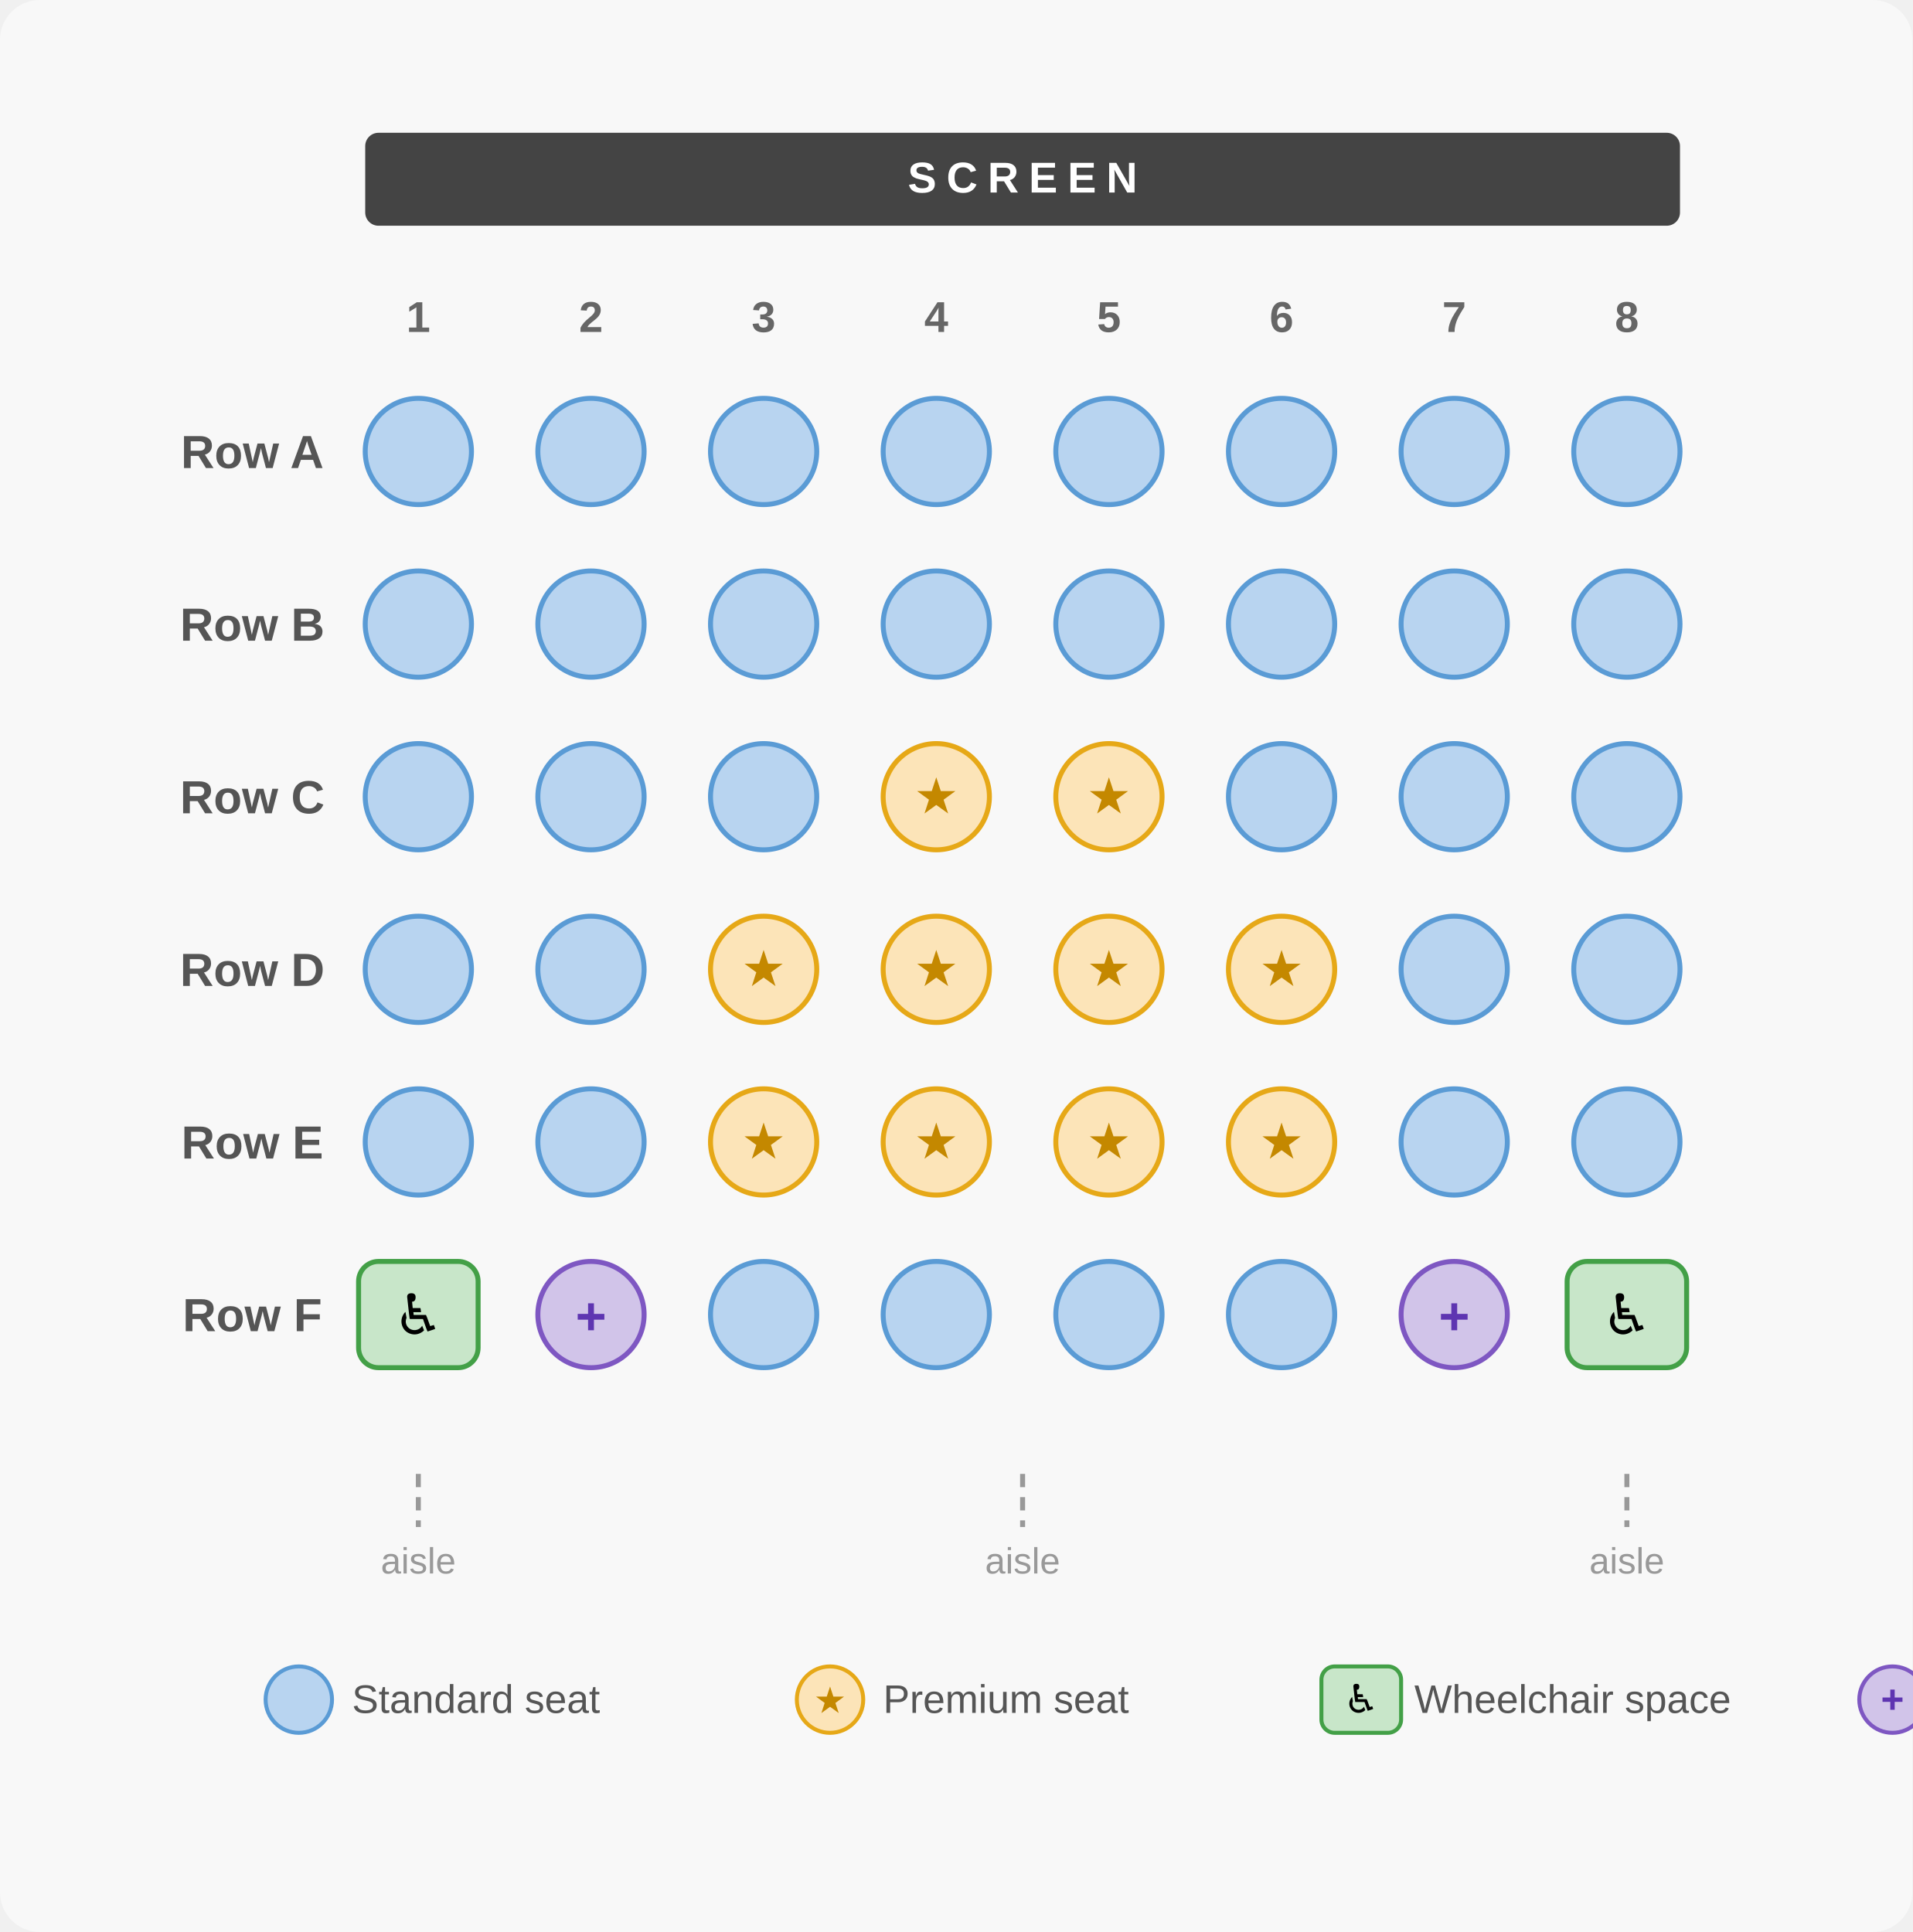
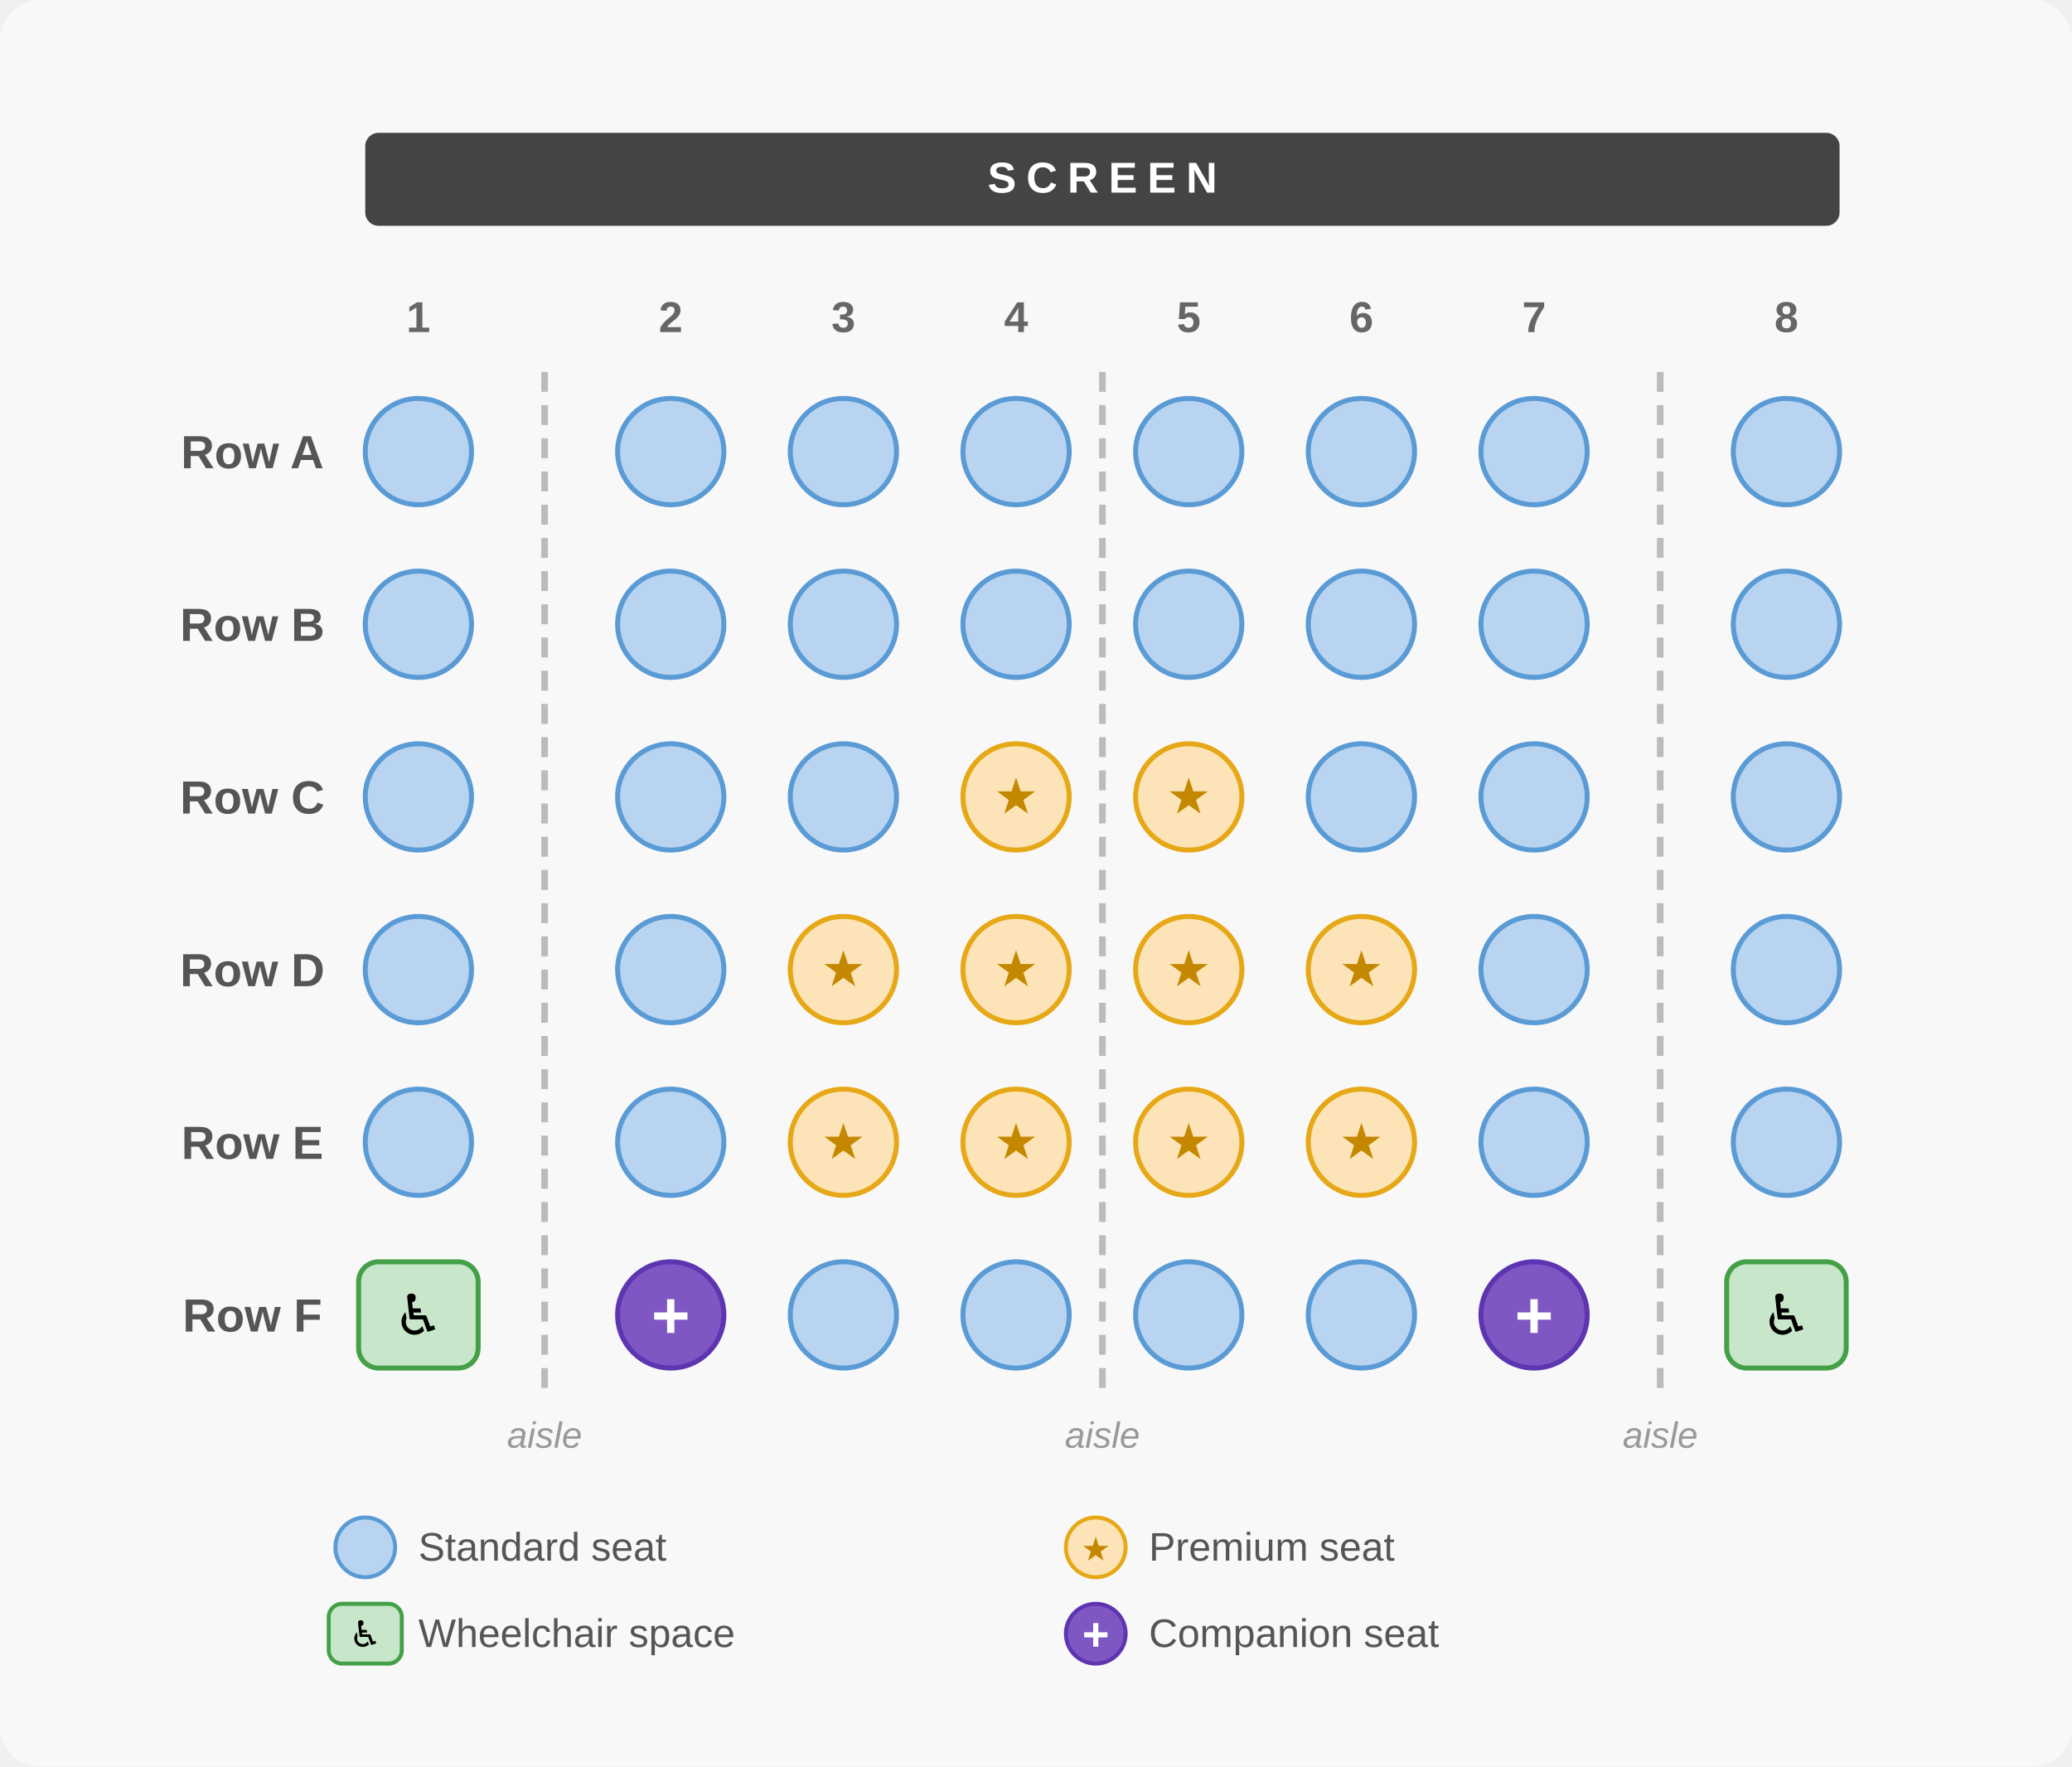
- <svg xmlns="http://www.w3.org/2000/svg" viewBox="0 0 576 582" width="576" height="582" font-family="'Segoe UI', Arial, sans-serif">
+ <svg xmlns="http://www.w3.org/2000/svg" viewBox="0 0 624 532" width="624" height="532" font-family="'Segoe UI', Arial, sans-serif">
  <rect width="100%" height="100%" fill="#f8f8f8" rx="12" />
-   <rect x="110" y="40" width="396" height="28" rx="4" fill="#444" />
-   <text x="308" y="58" text-anchor="middle" fill="#fff" font-size="13" font-weight="600" letter-spacing="3">SCREEN</text>
+   <rect x="110" y="40" width="444" height="28" rx="4" fill="#444" />
+   <text x="332" y="58" text-anchor="middle" fill="#fff" font-size="13" font-weight="600" letter-spacing="3">SCREEN</text>
  <text x="126" y="100" text-anchor="middle" font-size="13" fill="#666" font-weight="600">1</text>
-   <text x="178" y="100" text-anchor="middle" font-size="13" fill="#666" font-weight="600">2</text>
-   <text x="230" y="100" text-anchor="middle" font-size="13" fill="#666" font-weight="600">3</text>
-   <text x="282" y="100" text-anchor="middle" font-size="13" fill="#666" font-weight="600">4</text>
-   <text x="334" y="100" text-anchor="middle" font-size="13" fill="#666" font-weight="600">5</text>
-   <text x="386" y="100" text-anchor="middle" font-size="13" fill="#666" font-weight="600">6</text>
-   <text x="438" y="100" text-anchor="middle" font-size="13" fill="#666" font-weight="600">7</text>
-   <text x="490" y="100" text-anchor="middle" font-size="13" fill="#666" font-weight="600">8</text>
+   <text x="202" y="100" text-anchor="middle" font-size="13" fill="#666" font-weight="600">2</text>
+   <text x="254" y="100" text-anchor="middle" font-size="13" fill="#666" font-weight="600">3</text>
+   <text x="306" y="100" text-anchor="middle" font-size="13" fill="#666" font-weight="600">4</text>
+   <text x="358" y="100" text-anchor="middle" font-size="13" fill="#666" font-weight="600">5</text>
+   <text x="410" y="100" text-anchor="middle" font-size="13" fill="#666" font-weight="600">6</text>
+   <text x="462" y="100" text-anchor="middle" font-size="13" fill="#666" font-weight="600">7</text>
+   <text x="538" y="100" text-anchor="middle" font-size="13" fill="#666" font-weight="600">8</text>
  <text x="76" y="141" text-anchor="middle" font-size="14" fill="#555" font-weight="600">Row A</text>
  <circle cx="126" cy="136" r="16" fill="#b8d4f0" stroke="#5a9bd5" stroke-width="1.5" />
-   <circle cx="178" cy="136" r="16" fill="#b8d4f0" stroke="#5a9bd5" stroke-width="1.5" />
-   <circle cx="230" cy="136" r="16" fill="#b8d4f0" stroke="#5a9bd5" stroke-width="1.5" />
-   <circle cx="282" cy="136" r="16" fill="#b8d4f0" stroke="#5a9bd5" stroke-width="1.5" />
-   <circle cx="334" cy="136" r="16" fill="#b8d4f0" stroke="#5a9bd5" stroke-width="1.5" />
-   <circle cx="386" cy="136" r="16" fill="#b8d4f0" stroke="#5a9bd5" stroke-width="1.5" />
-   <circle cx="438" cy="136" r="16" fill="#b8d4f0" stroke="#5a9bd5" stroke-width="1.5" />
-   <circle cx="490" cy="136" r="16" fill="#b8d4f0" stroke="#5a9bd5" stroke-width="1.5" />
+   <circle cx="202" cy="136" r="16" fill="#b8d4f0" stroke="#5a9bd5" stroke-width="1.5" />
+   <circle cx="254" cy="136" r="16" fill="#b8d4f0" stroke="#5a9bd5" stroke-width="1.5" />
+   <circle cx="306" cy="136" r="16" fill="#b8d4f0" stroke="#5a9bd5" stroke-width="1.5" />
+   <circle cx="358" cy="136" r="16" fill="#b8d4f0" stroke="#5a9bd5" stroke-width="1.5" />
+   <circle cx="410" cy="136" r="16" fill="#b8d4f0" stroke="#5a9bd5" stroke-width="1.5" />
+   <circle cx="462" cy="136" r="16" fill="#b8d4f0" stroke="#5a9bd5" stroke-width="1.5" />
+   <circle cx="538" cy="136" r="16" fill="#b8d4f0" stroke="#5a9bd5" stroke-width="1.5" />
  <text x="76" y="193" text-anchor="middle" font-size="14" fill="#555" font-weight="600">Row B</text>
  <circle cx="126" cy="188" r="16" fill="#b8d4f0" stroke="#5a9bd5" stroke-width="1.5" />
-   <circle cx="178" cy="188" r="16" fill="#b8d4f0" stroke="#5a9bd5" stroke-width="1.5" />
-   <circle cx="230" cy="188" r="16" fill="#b8d4f0" stroke="#5a9bd5" stroke-width="1.5" />
-   <circle cx="282" cy="188" r="16" fill="#b8d4f0" stroke="#5a9bd5" stroke-width="1.5" />
-   <circle cx="334" cy="188" r="16" fill="#b8d4f0" stroke="#5a9bd5" stroke-width="1.5" />
-   <circle cx="386" cy="188" r="16" fill="#b8d4f0" stroke="#5a9bd5" stroke-width="1.5" />
-   <circle cx="438" cy="188" r="16" fill="#b8d4f0" stroke="#5a9bd5" stroke-width="1.5" />
-   <circle cx="490" cy="188" r="16" fill="#b8d4f0" stroke="#5a9bd5" stroke-width="1.5" />
+   <circle cx="202" cy="188" r="16" fill="#b8d4f0" stroke="#5a9bd5" stroke-width="1.5" />
+   <circle cx="254" cy="188" r="16" fill="#b8d4f0" stroke="#5a9bd5" stroke-width="1.5" />
+   <circle cx="306" cy="188" r="16" fill="#b8d4f0" stroke="#5a9bd5" stroke-width="1.5" />
+   <circle cx="358" cy="188" r="16" fill="#b8d4f0" stroke="#5a9bd5" stroke-width="1.5" />
+   <circle cx="410" cy="188" r="16" fill="#b8d4f0" stroke="#5a9bd5" stroke-width="1.5" />
+   <circle cx="462" cy="188" r="16" fill="#b8d4f0" stroke="#5a9bd5" stroke-width="1.5" />
+   <circle cx="538" cy="188" r="16" fill="#b8d4f0" stroke="#5a9bd5" stroke-width="1.5" />
  <text x="76" y="245" text-anchor="middle" font-size="14" fill="#555" font-weight="600">Row C</text>
  <circle cx="126" cy="240" r="16" fill="#b8d4f0" stroke="#5a9bd5" stroke-width="1.5" />
-   <circle cx="178" cy="240" r="16" fill="#b8d4f0" stroke="#5a9bd5" stroke-width="1.5" />
-   <circle cx="230" cy="240" r="16" fill="#b8d4f0" stroke="#5a9bd5" stroke-width="1.5" />
-   <circle cx="282" cy="240" r="16" fill="#fce4b8" stroke="#e6a817" stroke-width="1.5" />
-   <text x="282" y="245" text-anchor="middle" font-size="15" fill="#c48800">★</text>
-   <circle cx="334" cy="240" r="16" fill="#fce4b8" stroke="#e6a817" stroke-width="1.5" />
-   <text x="334" y="245" text-anchor="middle" font-size="15" fill="#c48800">★</text>
-   <circle cx="386" cy="240" r="16" fill="#b8d4f0" stroke="#5a9bd5" stroke-width="1.5" />
-   <circle cx="438" cy="240" r="16" fill="#b8d4f0" stroke="#5a9bd5" stroke-width="1.5" />
-   <circle cx="490" cy="240" r="16" fill="#b8d4f0" stroke="#5a9bd5" stroke-width="1.5" />
+   <circle cx="202" cy="240" r="16" fill="#b8d4f0" stroke="#5a9bd5" stroke-width="1.5" />
+   <circle cx="254" cy="240" r="16" fill="#b8d4f0" stroke="#5a9bd5" stroke-width="1.5" />
+   <circle cx="306" cy="240" r="16" fill="#fce4b8" stroke="#e6a817" stroke-width="1.5" />
+   <text x="306" y="245" text-anchor="middle" font-size="15" fill="#c48800">★</text>
+   <circle cx="358" cy="240" r="16" fill="#fce4b8" stroke="#e6a817" stroke-width="1.5" />
+   <text x="358" y="245" text-anchor="middle" font-size="15" fill="#c48800">★</text>
+   <circle cx="410" cy="240" r="16" fill="#b8d4f0" stroke="#5a9bd5" stroke-width="1.5" />
+   <circle cx="462" cy="240" r="16" fill="#b8d4f0" stroke="#5a9bd5" stroke-width="1.5" />
+   <circle cx="538" cy="240" r="16" fill="#b8d4f0" stroke="#5a9bd5" stroke-width="1.5" />
  <text x="76" y="297" text-anchor="middle" font-size="14" fill="#555" font-weight="600">Row D</text>
  <circle cx="126" cy="292" r="16" fill="#b8d4f0" stroke="#5a9bd5" stroke-width="1.5" />
-   <circle cx="178" cy="292" r="16" fill="#b8d4f0" stroke="#5a9bd5" stroke-width="1.5" />
-   <circle cx="230" cy="292" r="16" fill="#fce4b8" stroke="#e6a817" stroke-width="1.5" />
-   <text x="230" y="297" text-anchor="middle" font-size="15" fill="#c48800">★</text>
-   <circle cx="282" cy="292" r="16" fill="#fce4b8" stroke="#e6a817" stroke-width="1.5" />
-   <text x="282" y="297" text-anchor="middle" font-size="15" fill="#c48800">★</text>
-   <circle cx="334" cy="292" r="16" fill="#fce4b8" stroke="#e6a817" stroke-width="1.5" />
-   <text x="334" y="297" text-anchor="middle" font-size="15" fill="#c48800">★</text>
-   <circle cx="386" cy="292" r="16" fill="#fce4b8" stroke="#e6a817" stroke-width="1.5" />
-   <text x="386" y="297" text-anchor="middle" font-size="15" fill="#c48800">★</text>
-   <circle cx="438" cy="292" r="16" fill="#b8d4f0" stroke="#5a9bd5" stroke-width="1.5" />
-   <circle cx="490" cy="292" r="16" fill="#b8d4f0" stroke="#5a9bd5" stroke-width="1.5" />
+   <circle cx="202" cy="292" r="16" fill="#b8d4f0" stroke="#5a9bd5" stroke-width="1.5" />
+   <circle cx="254" cy="292" r="16" fill="#fce4b8" stroke="#e6a817" stroke-width="1.5" />
+   <text x="254" y="297" text-anchor="middle" font-size="15" fill="#c48800">★</text>
+   <circle cx="306" cy="292" r="16" fill="#fce4b8" stroke="#e6a817" stroke-width="1.5" />
+   <text x="306" y="297" text-anchor="middle" font-size="15" fill="#c48800">★</text>
+   <circle cx="358" cy="292" r="16" fill="#fce4b8" stroke="#e6a817" stroke-width="1.5" />
+   <text x="358" y="297" text-anchor="middle" font-size="15" fill="#c48800">★</text>
+   <circle cx="410" cy="292" r="16" fill="#fce4b8" stroke="#e6a817" stroke-width="1.5" />
+   <text x="410" y="297" text-anchor="middle" font-size="15" fill="#c48800">★</text>
+   <circle cx="462" cy="292" r="16" fill="#b8d4f0" stroke="#5a9bd5" stroke-width="1.5" />
+   <circle cx="538" cy="292" r="16" fill="#b8d4f0" stroke="#5a9bd5" stroke-width="1.5" />
  <text x="76" y="349" text-anchor="middle" font-size="14" fill="#555" font-weight="600">Row E</text>
  <circle cx="126" cy="344" r="16" fill="#b8d4f0" stroke="#5a9bd5" stroke-width="1.5" />
-   <circle cx="178" cy="344" r="16" fill="#b8d4f0" stroke="#5a9bd5" stroke-width="1.5" />
-   <circle cx="230" cy="344" r="16" fill="#fce4b8" stroke="#e6a817" stroke-width="1.5" />
-   <text x="230" y="349" text-anchor="middle" font-size="15" fill="#c48800">★</text>
-   <circle cx="282" cy="344" r="16" fill="#fce4b8" stroke="#e6a817" stroke-width="1.5" />
-   <text x="282" y="349" text-anchor="middle" font-size="15" fill="#c48800">★</text>
-   <circle cx="334" cy="344" r="16" fill="#fce4b8" stroke="#e6a817" stroke-width="1.5" />
-   <text x="334" y="349" text-anchor="middle" font-size="15" fill="#c48800">★</text>
-   <circle cx="386" cy="344" r="16" fill="#fce4b8" stroke="#e6a817" stroke-width="1.5" />
-   <text x="386" y="349" text-anchor="middle" font-size="15" fill="#c48800">★</text>
-   <circle cx="438" cy="344" r="16" fill="#b8d4f0" stroke="#5a9bd5" stroke-width="1.5" />
-   <circle cx="490" cy="344" r="16" fill="#b8d4f0" stroke="#5a9bd5" stroke-width="1.5" />
+   <circle cx="202" cy="344" r="16" fill="#b8d4f0" stroke="#5a9bd5" stroke-width="1.5" />
+   <circle cx="254" cy="344" r="16" fill="#fce4b8" stroke="#e6a817" stroke-width="1.5" />
+   <text x="254" y="349" text-anchor="middle" font-size="15" fill="#c48800">★</text>
+   <circle cx="306" cy="344" r="16" fill="#fce4b8" stroke="#e6a817" stroke-width="1.5" />
+   <text x="306" y="349" text-anchor="middle" font-size="15" fill="#c48800">★</text>
+   <circle cx="358" cy="344" r="16" fill="#fce4b8" stroke="#e6a817" stroke-width="1.5" />
+   <text x="358" y="349" text-anchor="middle" font-size="15" fill="#c48800">★</text>
+   <circle cx="410" cy="344" r="16" fill="#fce4b8" stroke="#e6a817" stroke-width="1.5" />
+   <text x="410" y="349" text-anchor="middle" font-size="15" fill="#c48800">★</text>
+   <circle cx="462" cy="344" r="16" fill="#b8d4f0" stroke="#5a9bd5" stroke-width="1.5" />
+   <circle cx="538" cy="344" r="16" fill="#b8d4f0" stroke="#5a9bd5" stroke-width="1.5" />
  <text x="76" y="401" text-anchor="middle" font-size="14" fill="#555" font-weight="600">Row F</text>
  <rect x="108" y="380" width="36" height="32" rx="6" fill="#c8e6c9" stroke="#43a047" stroke-width="1.5" />
  <text x="126" y="402" text-anchor="middle" font-size="17">♿</text>
-   <circle cx="178" cy="396" r="16" fill="#d1c4e9" stroke="#7e57c2" stroke-width="1.5" />
-   <text x="178" y="402" text-anchor="middle" font-size="16" font-weight="700" fill="#5e35b1">+</text>
-   <circle cx="230" cy="396" r="16" fill="#b8d4f0" stroke="#5a9bd5" stroke-width="1.5" />
-   <circle cx="282" cy="396" r="16" fill="#b8d4f0" stroke="#5a9bd5" stroke-width="1.5" />
-   <circle cx="334" cy="396" r="16" fill="#b8d4f0" stroke="#5a9bd5" stroke-width="1.5" />
-   <circle cx="386" cy="396" r="16" fill="#b8d4f0" stroke="#5a9bd5" stroke-width="1.5" />
-   <circle cx="438" cy="396" r="16" fill="#d1c4e9" stroke="#7e57c2" stroke-width="1.5" />
-   <text x="438" y="402" text-anchor="middle" font-size="16" font-weight="700" fill="#5e35b1">+</text>
-   <rect x="472" y="380" width="36" height="32" rx="6" fill="#c8e6c9" stroke="#43a047" stroke-width="1.5" />
-   <text x="490" y="402" text-anchor="middle" font-size="17">♿</text>
-   <line x1="126" y1="444" x2="126" y2="460" stroke="#999" stroke-width="1.5" stroke-dasharray="4,3" />
-   <text x="126" y="474" text-anchor="middle" font-size="11" fill="#999">aisle</text>
-   <line x1="308" y1="444" x2="308" y2="460" stroke="#999" stroke-width="1.5" stroke-dasharray="4,3" />
-   <text x="308" y="474" text-anchor="middle" font-size="11" fill="#999">aisle</text>
-   <line x1="490" y1="444" x2="490" y2="460" stroke="#999" stroke-width="1.5" stroke-dasharray="4,3" />
-   <text x="490" y="474" text-anchor="middle" font-size="11" fill="#999">aisle</text>
-   <circle cx="90" cy="512" r="10" fill="#b8d4f0" stroke="#5a9bd5" stroke-width="1.2" />
-   <text x="106" y="516" font-size="12" fill="#555">Standard seat</text>
-   <circle cx="250" cy="512" r="10" fill="#fce4b8" stroke="#e6a817" stroke-width="1.2" />
-   <text x="250" y="516" text-anchor="middle" font-size="11" fill="#c48800">★</text>
-   <text x="266" y="516" font-size="12" fill="#555">Premium seat</text>
-   <rect x="398" y="502" width="24" height="20" rx="4" fill="#c8e6c9" stroke="#43a047" stroke-width="1.2" />
-   <text x="410" y="516" text-anchor="middle" font-size="12">♿</text>
-   <text x="426" y="516" font-size="12" fill="#555">Wheelchair space</text>
-   <circle cx="570" cy="512" r="10" fill="#d1c4e9" stroke="#7e57c2" stroke-width="1.2" />
-   <text x="570" y="516" text-anchor="middle" font-size="12" font-weight="700" fill="#5e35b1">+</text>
-   <text x="586" y="516" font-size="12" fill="#555">Companion seat</text>
+   <circle cx="202" cy="396" r="16" fill="#7e57c2" stroke="#5e35b1" stroke-width="1.5" />
+   <text x="202" y="403" text-anchor="middle" font-size="20" font-weight="700" fill="#fff">+</text>
+   <circle cx="254" cy="396" r="16" fill="#b8d4f0" stroke="#5a9bd5" stroke-width="1.5" />
+   <circle cx="306" cy="396" r="16" fill="#b8d4f0" stroke="#5a9bd5" stroke-width="1.5" />
+   <circle cx="358" cy="396" r="16" fill="#b8d4f0" stroke="#5a9bd5" stroke-width="1.5" />
+   <circle cx="410" cy="396" r="16" fill="#b8d4f0" stroke="#5a9bd5" stroke-width="1.5" />
+   <circle cx="462" cy="396" r="16" fill="#7e57c2" stroke="#5e35b1" stroke-width="1.5" />
+   <text x="462" y="403" text-anchor="middle" font-size="20" font-weight="700" fill="#fff">+</text>
+   <rect x="520" y="380" width="36" height="32" rx="6" fill="#c8e6c9" stroke="#43a047" stroke-width="1.5" />
+   <text x="538" y="402" text-anchor="middle" font-size="17">♿</text>
+   <line x1="164" y1="112" x2="164" y2="420" stroke="#bbb" stroke-width="2" stroke-dasharray="6,4" />
+   <text x="164" y="436" text-anchor="middle" font-size="11" fill="#999" font-style="italic">aisle</text>
+   <line x1="500" y1="112" x2="500" y2="420" stroke="#bbb" stroke-width="2" stroke-dasharray="6,4" />
+   <text x="500" y="436" text-anchor="middle" font-size="11" fill="#999" font-style="italic">aisle</text>
+   <line x1="332" y1="112" x2="332" y2="420" stroke="#bbb" stroke-width="2" stroke-dasharray="6,4" />
+   <text x="332" y="436" text-anchor="middle" font-size="11" fill="#999" font-style="italic">aisle</text>
+   <circle cx="110" cy="466" r="9" fill="#b8d4f0" stroke="#5a9bd5" stroke-width="1.2" />
+   <text x="126" y="470" font-size="12" fill="#555">Standard seat</text>
+   <circle cx="330" cy="466" r="9" fill="#fce4b8" stroke="#e6a817" stroke-width="1.2" />
+   <text x="330" y="470" text-anchor="middle" font-size="10" fill="#c48800">★</text>
+   <text x="346" y="470" font-size="12" fill="#555">Premium seat</text>
+   <rect x="99" y="483" width="22" height="18" rx="4" fill="#c8e6c9" stroke="#43a047" stroke-width="1.2" />
+   <text x="110" y="496" text-anchor="middle" font-size="11">♿</text>
+   <text x="126" y="496" font-size="12" fill="#555">Wheelchair space</text>
+   <circle cx="330" cy="492" r="9" fill="#7e57c2" stroke="#5e35b1" stroke-width="1.2" />
+   <text x="330" y="497" text-anchor="middle" font-size="14" font-weight="700" fill="#fff">+</text>
+   <text x="346" y="496" font-size="12" fill="#555">Companion seat</text>
</svg>
